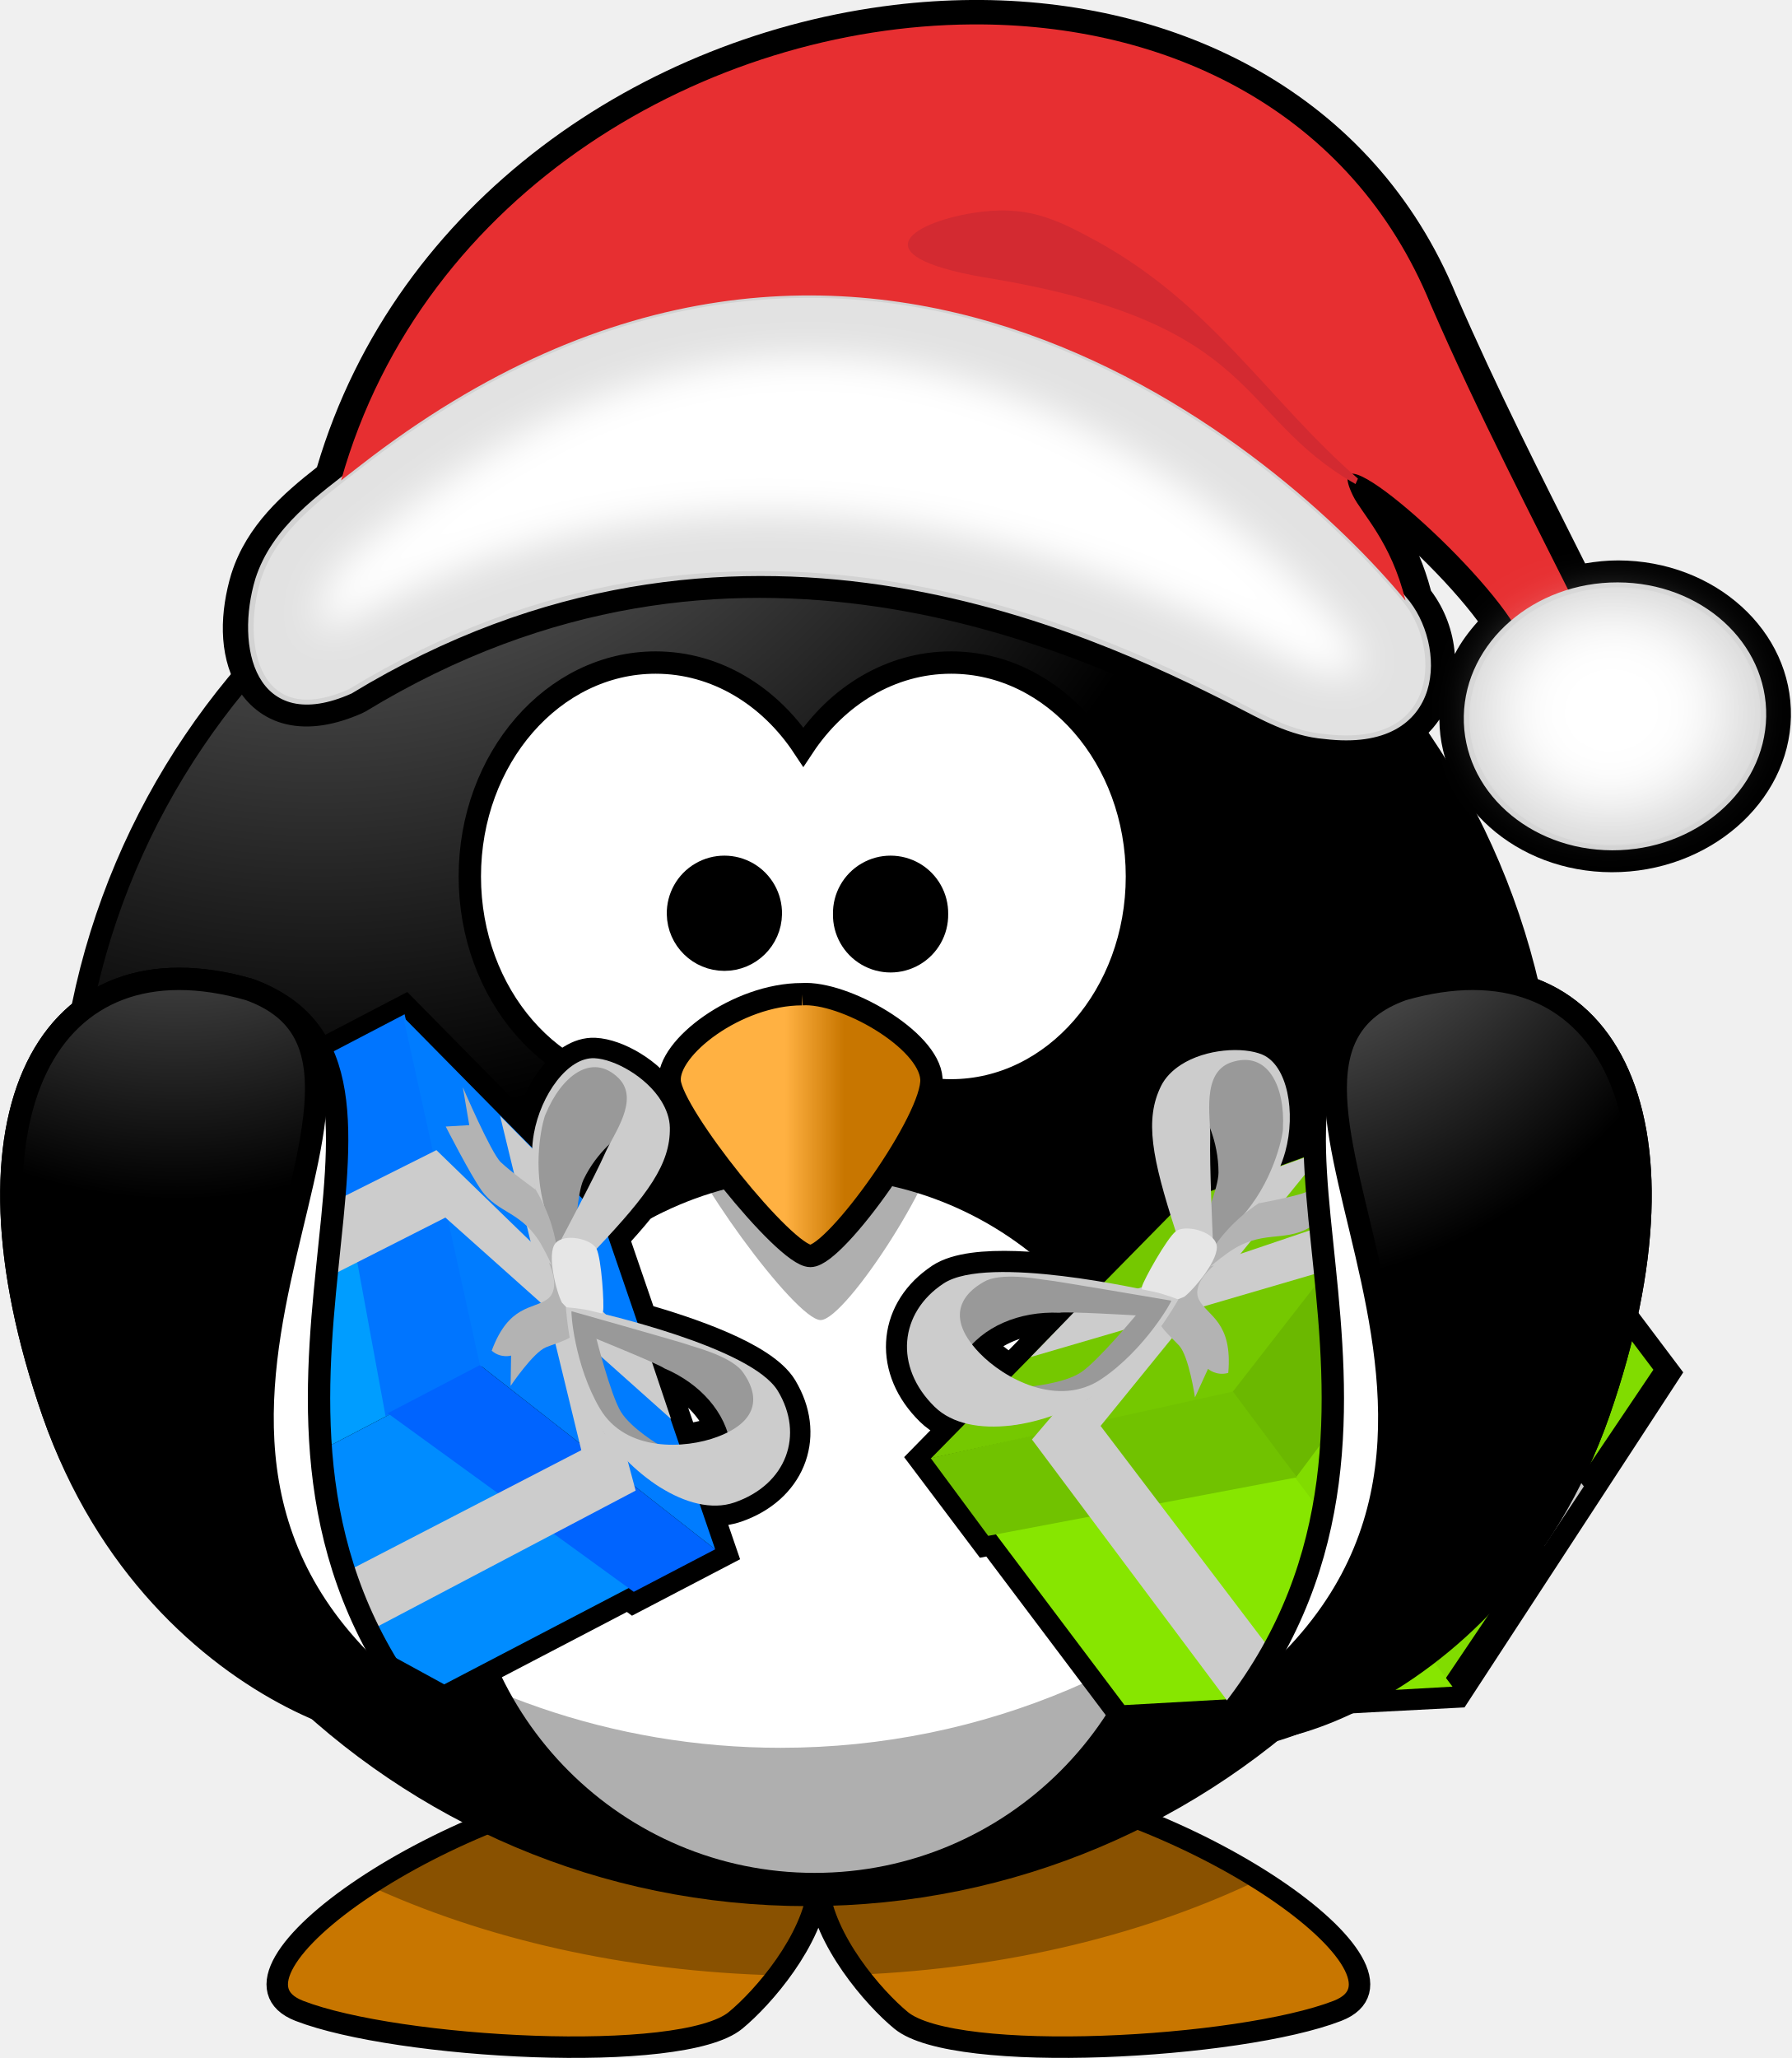
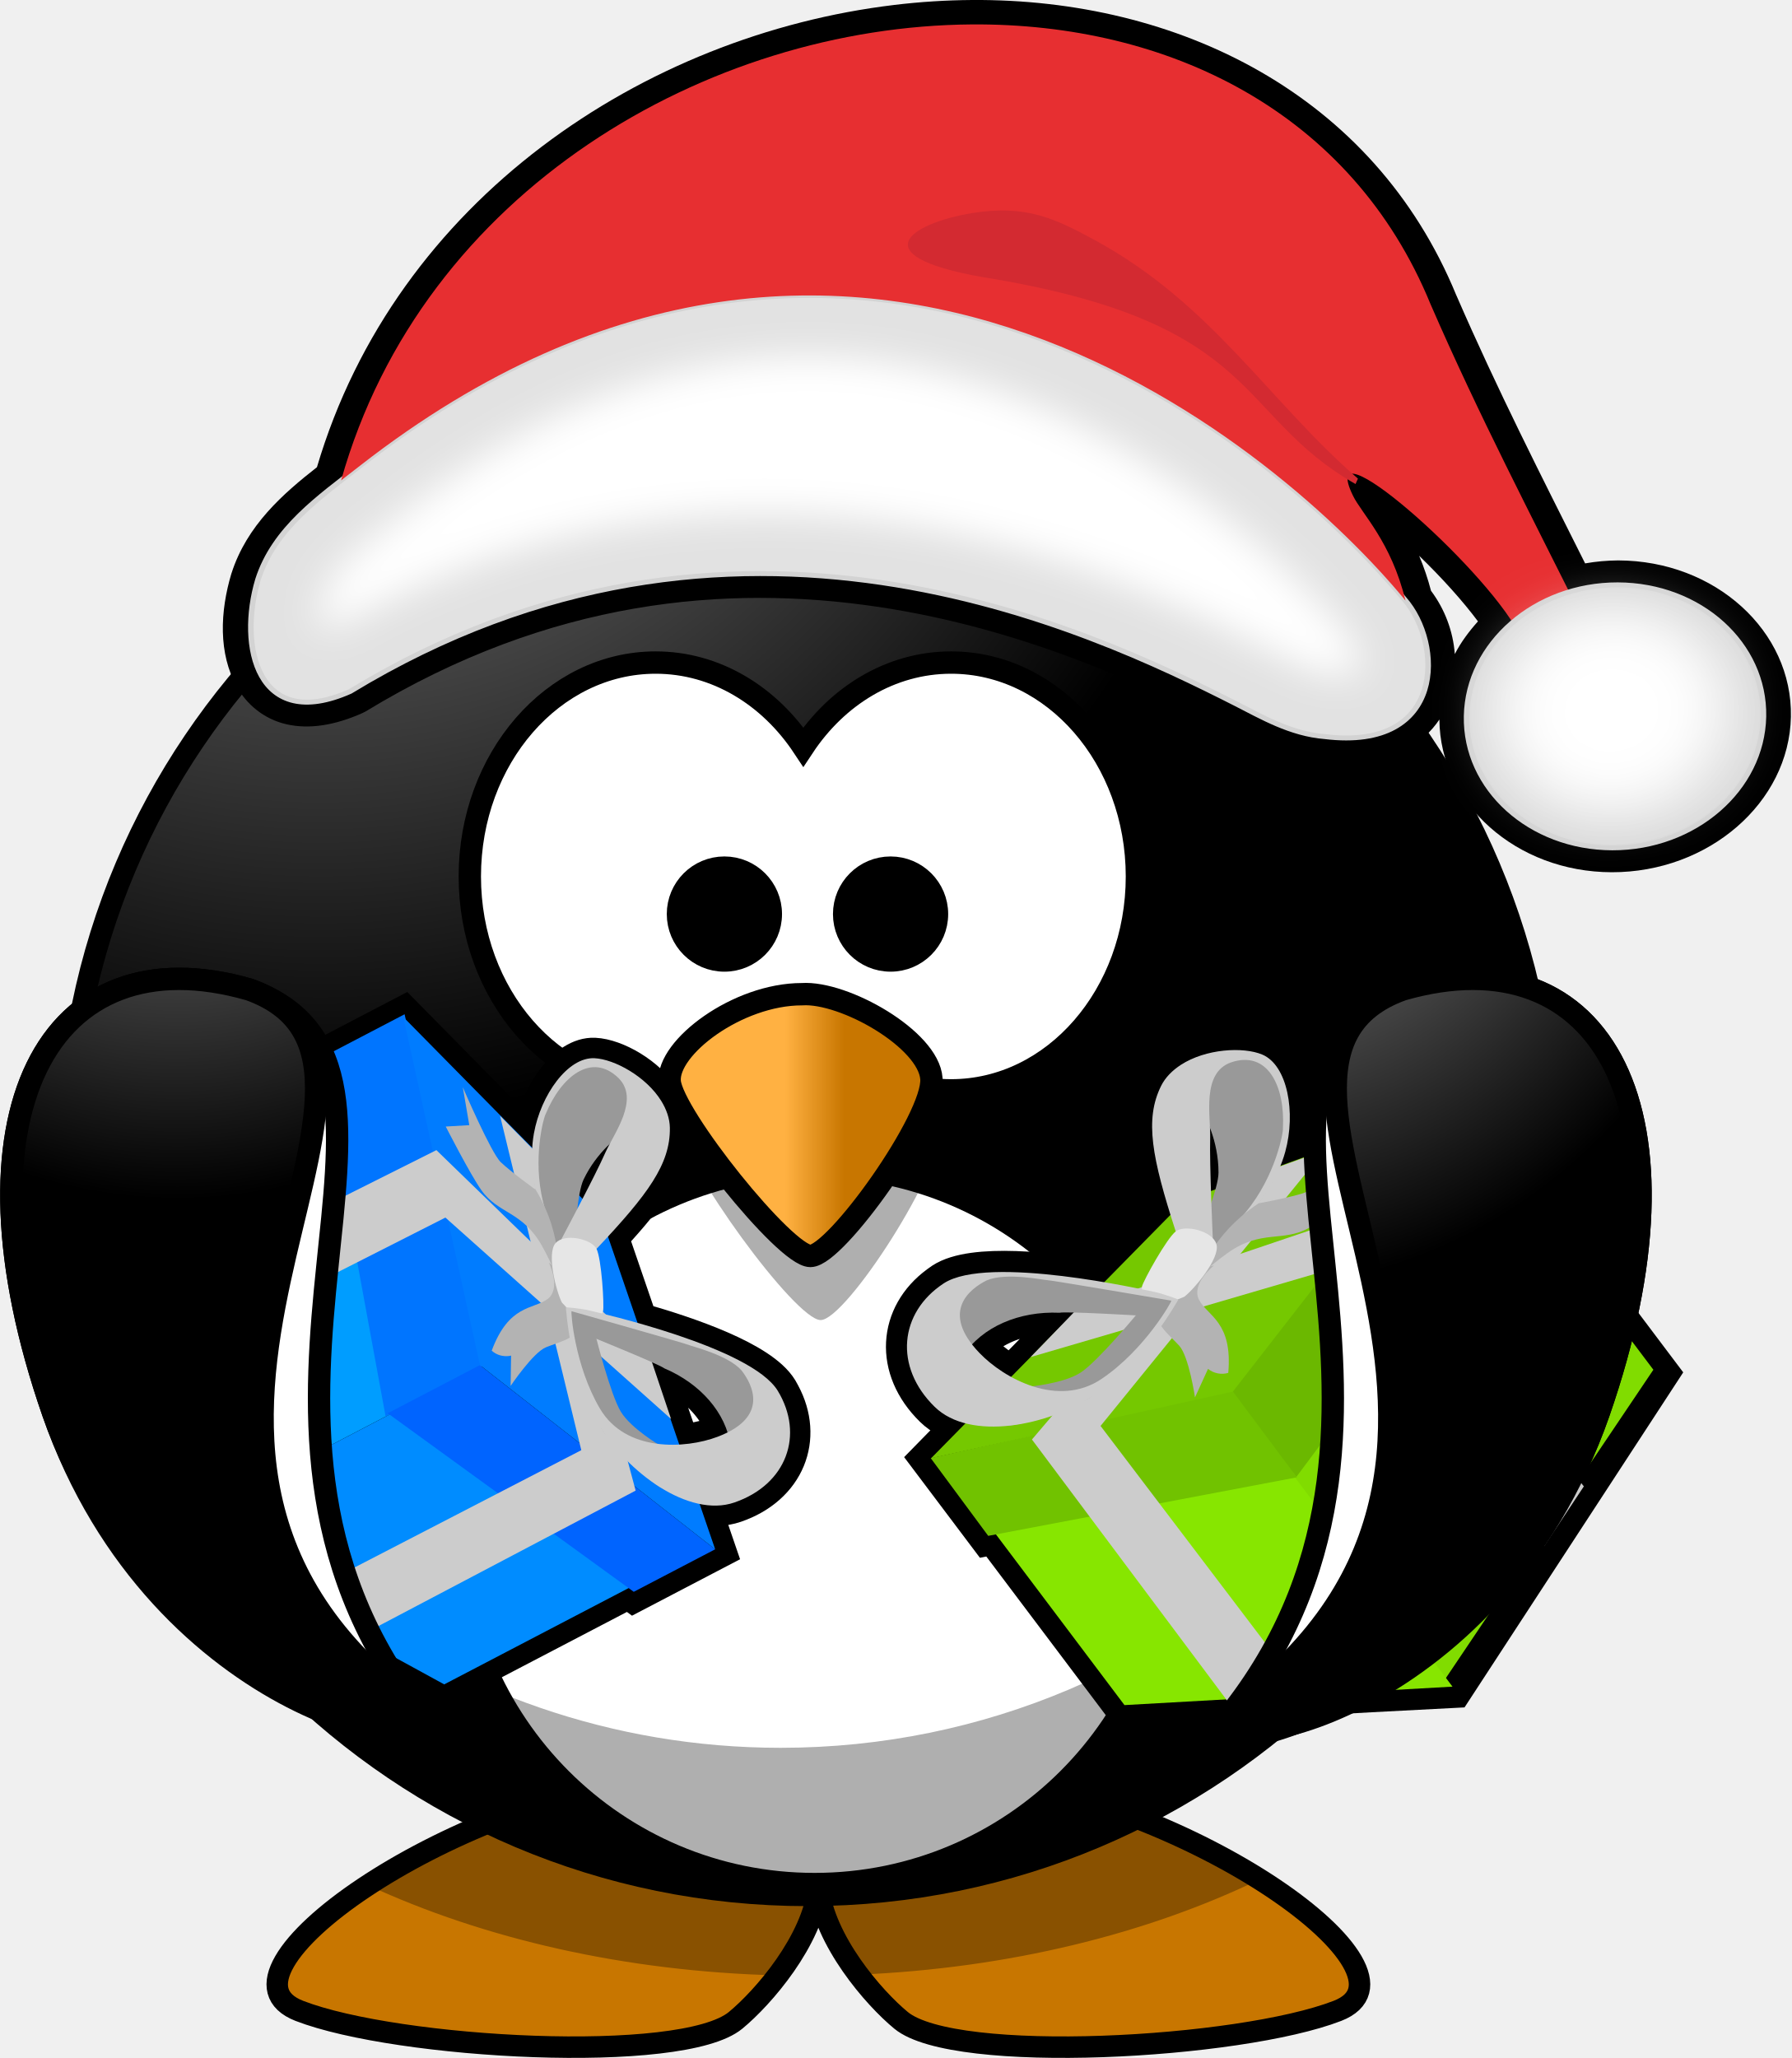
- <svg xmlns="http://www.w3.org/2000/svg" xmlns:xlink="http://www.w3.org/1999/xlink" id="svg21487" viewBox="0 0 124.92 143.46" version="1.1">
-   <defs id="defs21489">
-     <radialGradient id="radialGradient4802-6" gradientUnits="userSpaceOnUse" cy="-8.88" cx="414.68" gradientTransform="matrix(-.0000018232 .27968 -.60927 0 101.73 -39.26)" r="123.55">
-       <stop id="stop3205-7" style="stop-color:#ffb142" offset="0" />
-       <stop id="stop4092-6" style="stop-color:#ffb141" offset=".887" />
-       <stop id="stop3207-7" style="stop-color:#c87600" offset="1" />
+ <svg xmlns="http://www.w3.org/2000/svg" xmlns:xlink="http://www.w3.org/1999/xlink" viewBox="0 0 124.92 143.46">
+   <defs>
+     <radialGradient id="c" gradientUnits="userSpaceOnUse" cy="-8.88" cx="414.68" gradientTransform="matrix(0 .27968 -.60927 0 101.73 -39.26)" r="123.55">
+       <stop offset="0" stop-color="#ffb142" />
+       <stop offset=".887" stop-color="#ffb141" />
+       <stop offset="1" stop-color="#c87600" />
    </radialGradient>
-     <radialGradient id="radialGradient45478" gradientUnits="userSpaceOnUse" cy="483.45" cx="610.46" gradientTransform="matrix(0 -.48219 .4319 -.0000012542 -151.97 551.35)" r="167.56">
-       <stop id="stop3175-8" style="stop-color:#a5a5a5" offset="0" />
-       <stop id="stop3177-5" style="stop-color:#000000" offset="1" />
+     <radialGradient id="d" gradientUnits="userSpaceOnUse" cy="483.45" cx="610.46" gradientTransform="matrix(0 -.48219 .4319 0 -151.97 551.35)" r="167.56">
+       <stop offset="0" stop-color="#a5a5a5" />
+       <stop offset="1" />
    </radialGradient>
-     <linearGradient id="linearGradient45471" y2="537.41" gradientUnits="userSpaceOnUse" x2="359.47" gradientTransform="matrix(.32584 0 0 .32584 -22.132 165.49)" y1="537.41" x1="346.24">
-       <stop id="stop4100" style="stop-color:#ffb142" offset="0" />
-       <stop id="stop4104" style="stop-color:#c87600" offset="1" />
+     <linearGradient id="e" y2="537.41" gradientUnits="userSpaceOnUse" x2="359.47" gradientTransform="translate(-22.132 165.49) scale(.32584)" y1="537.41" x1="346.24">
+       <stop offset="0" stop-color="#ffb142" />
+       <stop offset="1" stop-color="#c87600" />
    </linearGradient>
-     <linearGradient id="linearGradient45456" y2="232.99" xlink:href="#linearGradient4015-4-5-7" gradientUnits="userSpaceOnUse" x2="991.81" gradientTransform="matrix(4.0986 0 0 4.0986 -3750.6 -720.08)" y1="237.27" x1="990.99" />
-     <linearGradient id="linearGradient4015-4-5-7">
-       <stop id="stop4017-2-5-6" style="stop-color:#000000" offset="0" />
-       <stop id="stop4019-6-2-7" style="stop-color:#000000;stop-opacity:0" offset="1" />
+     <linearGradient id="f" y2="232.99" xlink:href="#a" gradientUnits="userSpaceOnUse" x2="991.81" gradientTransform="translate(-3750.6 -720.08) scale(4.0986)" y1="237.27" x1="990.99" />
+     <linearGradient id="a">
+       <stop offset="0" />
+       <stop offset="1" stop-opacity="0" />
    </linearGradient>
-     <radialGradient id="radialGradient45465" xlink:href="#linearGradient3173-6" gradientUnits="userSpaceOnUse" cy="622.49" cx="380.26" gradientTransform="matrix(0 -.74351 .66041 0 -364.7 582.13)" r="59.255" />
-     <linearGradient id="linearGradient3173-6">
-       <stop id="stop3175-28" style="stop-color:#a5a5a5" offset="0" />
-       <stop id="stop3177-7" style="stop-color:#000000" offset="1" />
+     <radialGradient id="g" xlink:href="#b" gradientUnits="userSpaceOnUse" cy="622.49" cx="380.26" gradientTransform="matrix(0 -.74351 .66041 0 -364.7 582.13)" r="59.255" />
+     <linearGradient id="b">
+       <stop offset="0" stop-color="#a5a5a5" />
+       <stop offset="1" />
    </linearGradient>
-     <linearGradient id="linearGradient45458" y2="232.99" xlink:href="#linearGradient4015-4-5-7" gradientUnits="userSpaceOnUse" x2="991.81" gradientTransform="matrix(1.5542 2.9765 -2.9765 1.5542 4.6657 -2595.1)" y1="237.27" x1="990.99" />
-     <radialGradient id="radialGradient45461" xlink:href="#linearGradient3173-6" gradientUnits="userSpaceOnUse" cy="647.69" cx="371.45" gradientTransform="matrix(0 -.74351 -.66041 0 552.03 582.13)" r="59.255" />
-     <radialGradient id="radialGradient45324" gradientUnits="userSpaceOnUse" cy="349.51" cx="488.04" r="41.491">
-       <stop id="stop3799" style="stop-color:#ffffff" offset="0" />
-       <stop id="stop3801" style="stop-color:#dadada" offset="1" />
+     <linearGradient id="h" y2="232.99" xlink:href="#a" gradientUnits="userSpaceOnUse" x2="991.81" gradientTransform="scale(3.3578) rotate(62.428 638.4 -385.277)" y1="237.27" x1="990.99" />
+     <radialGradient id="i" xlink:href="#b" gradientUnits="userSpaceOnUse" cy="647.69" cx="371.45" gradientTransform="matrix(0 -.74351 -.66041 0 552.03 582.13)" r="59.255" />
+     <radialGradient id="j" gradientUnits="userSpaceOnUse" cy="349.51" cx="488.04" r="41.491">
+       <stop offset="0" stop-color="#fff" />
+       <stop offset="1" stop-color="#dadada" />
    </radialGradient>
-     <filter id="filter3831" width="1.741" y="-.371" x="-.371" height="1.741" color-interpolation-filters="sRGB">
-       <feGaussianBlur id="feGaussianBlur3833" stdDeviation="10.59" />
+     <filter id="k" width="1.741" y="-.371" x="-.371" height="1.741" color-interpolation-filters="sRGB">
+       <feGaussianBlur stdDeviation="10.59" />
    </filter>
-     <filter id="filter3845" width="1.094" y="-.135" x="-.047" height="1.27" color-interpolation-filters="sRGB">
-       <feGaussianBlur id="feGaussianBlur3847" stdDeviation="6.705" />
+     <filter id="l" width="1.094" y="-.135" x="-.047" height="1.27" color-interpolation-filters="sRGB">
+       <feGaussianBlur stdDeviation="6.705" />
    </filter>
  </defs>
-   <g id="layer1" transform="translate(-223.25 -577.78)">
-     <g id="g45693" transform="matrix(.95648 0 0 .95648 191.24 332.88)">
-       <g id="g45484">
-         <path id="path3806-0" style="fill-rule:evenodd;color:#000000;stroke:#000000;stroke-width:1.564;fill:url(#radialGradient4802-6)" d="m81.781 385.54c-15.668 1.613-33.638 14.291-26.495 17.056 7.143 2.765 27.873 3.918 31.79 0.692 2.013-1.658 5.614-5.809 6.038-9.704 0.425 3.895 4.016 8.047 6.028 9.704 3.917 3.226 24.658 2.072 31.8-0.692 7.143-2.765-10.827-15.443-26.495-17.056-8.068 0.778-10.97 3.488-11.333 6.598-0.364-3.11-3.265-5.821-11.333-6.598z" />
-         <path id="path3194-5" style="fill-rule:evenodd;fill:#000000;fill-opacity:.314" d="m81.784 385.55c-7.69 0.792-15.927 4.249-21.485 7.891 8.417 3.893 18.709 6.292 29.865 6.568 1.43-1.881 2.71-4.187 2.953-6.415 0.241 2.207 1.491 4.493 2.902 6.364 10.973-0.465 21.052-2.98 29.254-6.944-5.538-3.484-13.432-6.703-20.823-7.464-8.068 0.778-10.97 3.488-11.333 6.598-0.364-3.11-3.265-5.821-11.333-6.598z" />
-       </g>
-       <g id="g45507">
-         <path id="path2385-16" style="color:#000000;stroke:#000000;stroke-linecap:round;stroke-width:1.564;fill:url(#radialGradient45478)" d="m146.28 340.23a53.948 53.948 0 0 1 -107.9 0 53.948 53.948 0 1 1 107.9 0z" />
-         <path id="path3167-8" style="stroke:#000000;stroke-linecap:round;stroke-width:1.629;fill:#ffffff" d="m118.99 367.2a26.153 26.153 0 1 1 -52.307 0 26.153 26.153 0 1 1 52.307 0z" />
-         <path id="path2411-0" style="fill:#000000;fill-opacity:.314" d="m144.15 325.23c0.11 1.403 0.173 2.816 0.173 4.246 0 29.779-24.178 53.947-53.957 53.947-24.575 0-45.316-16.459-51.819-38.948 2.17 27.795 25.426 49.701 53.774 49.701 29.779 0 53.957-24.168 53.957-53.947 0-5.204-0.751-10.237-2.128-14.999z" />
-       </g>
-       <g id="g45496">
-         <path id="path2387-0" style="stroke:#000000;stroke-linecap:round;stroke-width:1.629;fill:#ffffff" d="m81.252 304.33c-7.473 0-13.543 6.984-13.543 15.589 0 8.605 6.07 15.589 13.543 15.589 4.392 0 8.289-2.415 10.763-6.15 2.474 3.738 6.38 6.15 10.773 6.15 7.473 0 13.543-6.984 13.543-15.589 0-8.605-6.07-15.589-13.543-15.589-4.393 0-8.299 2.413-10.773 6.15-2.474-3.735-6.372-6.15-10.763-6.15z" />
-         <path id="path3393-6" style="fill-rule:evenodd;fill:#000000;fill-opacity:.314" d="m92.662 331.22c-4.718 0-9.846 4.297-9.641 7.01 0.205 2.714 8.41 14.02 10.256 14.02 1.846 0 9.025-11.081 8.82-14.247-0.205-3.166-6.359-7.01-9.436-6.784z" />
-         <path id="path2391-7" style="fill-rule:evenodd;stroke:#000000;stroke-width:1.629;fill:url(#linearGradient45471)" d="m91.917 328.5c-4.718 0-9.846 3.897-9.641 6.359 0.205 2.462 8.41 12.718 10.256 12.718 1.846 0 9.025-10.051 8.82-12.923-0.205-2.872-6.359-6.359-9.436-6.154z" />
-         <path id="path3163-3" style="stroke:#000000;stroke-linecap:round;stroke-width:1.629;fill:#000000" d="m89.648 322.66a3.385 3.385 0 0 1 -6.769 0 3.385 3.385 0 1 1 6.769 0z" />
-         <path id="path3165-6" style="stroke:#000000;stroke-linecap:round;stroke-width:1.629;fill:#000000" d="m101.76 322.66a3.385 3.385 0 1 1 -6.769 0 3.385 3.385 0 1 1 6.769 0z" />
-       </g>
-       <g id="g20143-0-3" transform="matrix(.32865 .030989 -.030989 .32865 -25.183 228.01)">
-         <path id="rect18630-6-0-9-0-9" style="stroke:#000000;stroke-width:9;fill:#000000" d="m353.51 296.79c-0.148-0.218-0.316-0.427-0.475-0.638-3.81-5.061-11.169-8.236-15.577-8.024-5.878 0.282-11.043 9.182-11.76 17.816-0.088 1.065-0.107 2.131-0.069 3.188l-31.033-26.074-17.013 11.031 0.292 1.062-43.178 27.996 18.121 78.019c21.503 9.111 43.086 18.465 64.594 27.717l38.559-25.001 1.198 0.718 16.992-11.017-4.365-9.649c2.703 0.297 5.307 0.01 7.626-1.039 10.783-4.876 13.812-15.626 7.834-24.577-0.193-0.289-0.381-0.582-0.593-0.867-4.496-6.049-21.044-9.989-32.249-12.044l-8.301-18.356c8.465-11.118 12.176-17.814 11.357-25.214-0.198-1.794-0.927-3.516-1.96-5.046zm-10.942 9.902c-0.305 0.726-0.579 1.4-0.778 2-0.835 2.513-2.46 6.636-4.055 10.593l-0.773-0.628c0.115-1.432 0.308-2.747 0.621-3.607 1.36-3.74 3.426-6.576 4.985-8.358zm30.021 57.548c0.749 1.076 1.384 2.205 1.888 3.383-0.632 0.395-1.335 0.776-2.117 1.159-2.238 1.097-5.138 2.05-8.255 2.515l-7.977-17.621c1.599 0.538 2.795 0.961 3.103 1.162 5.688 1.798 10.412 5.17 13.358 9.402z" />
-         <g id="g20039-7-9" transform="matrix(.44571 .68741 -.68741 .44571 269.49 38.412)">
-           <path id="rect18630-6-0-3-9" d="m268.52 158.67 91.928 24.785v74.507l-91.928-33.239z" style="fill:#009dff" />
-           <path id="path3131-5-9-7" d="m302.06 226.32-0.307 10.356 18.488 6.674 0.152-11.43-18.335-5.6z" style="fill-rule:evenodd;fill:url(#linearGradient45456)" />
-           <path id="rect18630-7-7-9" d="m267.22 136.75 92.697 24.785v28.588l-92.697-28.628z" style="stroke:#0075ff;fill:#0075ff" />
-           <path id="rect18630-6-6-2-6-6" d="m360.45 257.87 71.281-47.649v-66.899l-71.281 37.159z" style="fill:#008cff" />
-           <path id="rect18630-8-3-4-3" d="m433.27 128.65-73.349 33.219v28.031l73.349-36.505z" style="fill:#0064ff" />
-           <path id="rect19159-3-9-0" d="m340.04 114.46 93.229 14.184-73.349 33.219-92.697-25.116z" style="fill:#007cff" />
-           <path id="rect19717-1-3-6" d="m303.14 145.45 76.34-25.235 17.161 2.716-76.268 28.783-1.076 91.272-17.676-6.244z" style="fill:#cccccc" />
-           <path id="path3125-2-3-6" d="m302.92 125.97 89.968 22.297-0.34 89.002 17.073-11.461-0.295-85.486-88.657-19.784-17.75 5.433z" style="fill-rule:evenodd;fill:#cccccc" />
-           <path id="path3127-8-8" d="m322.51 99.798s0.894 7.386 6.028 14.183c2.436 3.226 11.878 8.687 11.878 8.687l5.142 6.205s-5.319 1.773-7.978 1.418c-2.659-0.355-15.851-4.182-20.816-7.019-4.964-2.837-13.829-12.835-14.361-15.139-0.532-2.305-2.981-8.298-0.853-12.198 2.127-3.9 6.245-5.711 7.486-5.888 1.241-0.177 12.942 5.851 12.942 5.851l0.532 3.9z" style="fill-rule:evenodd;fill:#999999" />
-           <path id="path3139-0-3" style="fill-rule:evenodd;fill:#b3b3b3" d="m344.04 132.62s7.841 0.179 8.546 4.904-3.574 9.84 5.362 19.73c3.023-1.162 3.591-4.017 3.591-4.017l7.189 3.899s-5.188-9.526-4.824-13.274c0.364-3.748 1.676-8.278-0.779-9.971-2.455-1.694-15.142-2.925-15.142-2.925l-3.944 1.655z" />
-           <path id="path3145-3-3" d="m319.47 85.597c-7.713 0.541-15.861 5.975-18.572 10.631-3.615 6.207 2.078 17.398 10.445 23.865 11.466 8.863 28.62 9.193 28.62 9.193 0-0.267 11.205 3.097 6.66-10.003-6.525-18.808-10.934-27.994-19.725-32.405-2.251-1.13-4.858-1.461-7.429-1.281zm-10.785 7.345c7.822-2.439 12.707 8.187 16.164 12.508 4.255 5.319 14.986 21.005 14.986 21.005l2.177 2.818s-1.186 0.021-13.064-2.818c-11.878-2.837-20.421-10.884-20.775-11.593-7.077-8.4-9.16-18.77 0.512-21.92z" style="fill-rule:evenodd;fill:#cccccc" />
-           <path id="path3147-7-5" d="m325.03 126.66s-7.532 3.766-11.008 4.925c-3.476 1.159-22.596-0.29-22.596-0.29l9.849 3.187-2.607 5.794s14.443 0.141 19.699-0.579c7.755-1.063 10.139-7.242 20.858-7.532 6.43-0.174 9.849 0.579 9.849 0.579s-8.691-6.953-24.044-6.083z" style="fill-rule:evenodd;fill:#b3b3b3" />
-           <path id="path3153-1-7" d="m362.43 125.74c-1.266-1.07-12.844-6.229-15.785-6.229-2.941 0-7.753 5.614-6.416 9.09 1.337 3.475 11.763 5.882 14.971 5.882 2.857-0.733 5.454-1.639 8.288-2.941 0-1.871 0.557-3.963-1.058-5.801z" style="fill-rule:evenodd;fill:#e6e6e6" />
-           <path id="path3155-5-2" d="m357.62 134.37s9.208 3.376 14.882 4.262c5.673 0.886 17.208 2.829 20.045 1.766 2.837-1.064 18.261-4.255 20.389-7.623 2.128-3.369-11.347-3.9-11.347-3.9s-7.624 4.787-12.943 5.141c-5.318 0.355-20.92-3.369-20.92-3.369l-9.928 2.659-0.176 1.064z" style="fill-rule:evenodd;fill:#999999" />
-           <path id="path3161-1-0" style="fill-rule:evenodd;fill:#999999" d="m359.21 133.13 8.687-2.127s14.183-12.056 15.779-12.765c8.172-6.736 18.37-9.223 26.771-6.205 0 0-0.887-10.815-3.723-12.233-2.837-1.418-10.638-2.482-10.638-2.482s-10.551 7.076-11.793 8.317c-1.241 1.241-19.29 18.982-19.29 18.982l-5.645 6.636-1.129 2.316 0.98-0.439z" />
-           <path id="path3163-2-7" style="fill-rule:evenodd;fill:#cccccc" d="m403.23 93.922c-13.829 0.886-40.953 33.019-42.549 34.792-1.596 1.773-4.008 5.596-3.831 5.418 0 0 17.27 7.682 32.163 6.795 14.892-0.886 33.526-9.879 35.471-22.705 2.237-14.743-7.426-25.187-21.254-24.301zm-9.419 6.117c4.672-0.852 14.671-0.926 12.878 13.992-1.11 9.236-7.739 23.883-21.39 24.592-13.652 0.709-26.993-5.195-26.816-5.372 0 0 21.703-22.993 22.59-23.702 0.886-0.709 7.393-8.207 12.738-9.509z" />
-         </g>
-       </g>
-       <g id="g45492">
-         <path id="path3169-39" style="fill-rule:evenodd;stroke:#000000;stroke-width:1.629;fill:#ffffff" d="m51.639 328.16c15.677 5.637-4.615 30.676 12.323 52.523 3.131 4.038-18.856 0.681-26.629-21.696-7.559-21.762-0.369-35.041 14.306-30.827z" />
-         <path id="path3793-56" style="fill-rule:evenodd;stroke:#000000;stroke-width:1.629;fill:url(#radialGradient45465)" d="m51.639 328.16c15.677 5.637-13.877 33.276 12.323 52.523 7.373 5.416-18.856 0.681-26.629-21.696-7.559-21.762-0.369-35.041 14.306-30.827z" />
-       </g>
-       <g id="g44990" transform="matrix(.31555 0 0 .31555 -133.32 188.74)">
-         <path id="rect9117" style="stroke-opacity:0;fill:#75c800" d="m742.86 549 72.951-15.281 0.385 2.143-72.269 16.577z" />
-         <g id="g11068" transform="matrix(-.97548 -.46419 -.46419 .97548 2049.9 256.4)">
-           <path id="path10224" style="stroke:#000000;stroke-width:9;fill:#000000" d="m963.38 666.82c-0.126-0.231-0.274-0.455-0.413-0.68-3.318-5.396-10.346-9.248-14.755-9.451-5.879-0.271-11.857 8.105-13.38 16.633-0.188 1.052-0.306 2.112-0.368 3.167l-28.449-28.872-17.974 9.385 0.191 1.085-45.615 23.819 10.717 79.375c20.553 11.089 41.162 22.428 61.707 33.658l40.736-21.271 1.125 0.828 17.951-9.374-3.44-10.017c2.663 0.549 5.283 0.508 7.69-0.318 11.194-3.842 15.218-14.261 10.107-23.733-0.165-0.305-0.325-0.615-0.509-0.919-3.909-6.444-20.014-11.921-30.976-15.018l-6.542-19.054c9.472-10.275 13.794-16.592 13.674-24.036-0.029-1.805-0.593-3.588-1.477-5.207zm-11.823 8.831c-0.372 0.694-0.708 1.34-0.963 1.918-1.067 2.424-3.072 6.376-5.032 10.166l-0.711-0.697c0.249-1.415 0.565-2.705 0.957-3.532 1.705-3.596 4.029-6.225 5.748-7.854zm24.486 60.113c0.644 1.141 1.171 2.325 1.562 3.545-0.667 0.334-1.402 0.647-2.216 0.955-2.331 0.882-5.308 1.559-8.455 1.729l-6.288-18.292c1.541 0.686 2.693 1.22 2.98 1.448 5.494 2.324 9.881 6.124 12.417 10.615z" />
-           <path id="path10228" style="stroke-opacity:0;fill:#81dc00" d="m891.71 656.57 16.861 76.159-52.914 28.682-11.916-79.793z" />
-           <path id="path10230" style="fill-rule:evenodd;fill:url(#linearGradient45458)" d="m854.18 706.88-7.638 3.704 2.164 15.957 8.358-4.224-2.886-15.439z" />
-           <path id="path10232" style="stroke-opacity:0;fill:#6bb800" d="m905.52 646.83 18.053 78.112-20.751 10.159-15.691-78.833z" />
-           <path id="path10234" style="stroke-opacity:0;fill:#87e600" d="m853.41 761.25 61.634 33.697 48.583-25.369-54.016-37.675z" />
-           <path id="path10236" style="fill:#71c200" d="m975.14 765.07-51.954-40.76-20.502 10.831 54.217 39.653z" />
-           <path id="path10238" style="fill:#75c800" d="m949.81 692.05 25.25 73.02-52.14-40.61-16.91-76.84z" />
-           <path id="path10240" style="fill:#cccccc" d="m913.32 677.01 47.275 45.87 4.535 13.492-49.824-44.473-66.691 33.83-2.168-15.205z" />
-           <path id="path10242" style="fill-rule:evenodd;fill:#cccccc" d="m927.38 669.46 17.924 73.791-64.764 33.503 14.798 8.052 61.97-32.631-19.252-71.886-10.676-10.83z" />
-           <path id="path10244" style="fill-rule:evenodd;fill:#999999" d="m953.82 673.76s-5.025 3.45-8.014 9.756c-1.419 2.993-1.805 11.92-1.805 11.92l-2.557 6.087s-3.304-3.19-4.056-5.256c-0.751-2.066-2.974-13.097-2.796-17.778 0.178-4.681 4.077-14.91 5.549-16.17 1.472-1.26 4.896-5.311 8.535-5.245 3.639 0.066 6.516 2.369 7.115 3.203 0.6 0.834 0.659 11.617 0.659 11.617l-2.631 1.865z" />
-           <path id="path10246" style="fill-rule:evenodd;fill:#b3b3b3" d="m938.14 701.84s2.844 5.762-0.32 8.066-8.501 1.136-12.295 11.376c1.99 1.755 4.279 1.085 4.279 1.085l-0.105 6.699s4.951-7.38 7.811-8.537 6.647-1.922 6.946-4.347c0.299-2.425-3.618-12.105-3.618-12.105l-2.697-2.237z" />
-           <path id="path10248" style="fill-rule:evenodd;fill:#cccccc" d="m962.97 666.16c-3.318-5.396-10.354-9.253-14.763-9.456-5.879-0.271-11.846 8.106-13.37 16.635-2.088 11.688 4.177 24.27 4.177 24.27 0.194-0.101 2 9.312 9.79 1.044 11.185-11.871 16.183-18.556 16.053-26.612-0.033-2.063-0.781-4.082-1.887-5.881zm-9.424-5.047c4.737 4.755-1.127 12.332-2.954 16.482-2.249 5.107-9.572 18.848-9.572 18.848l-1.221 2.65s-0.465-0.853-2.908-10.556c-2.444-9.702 0.161-18.957 0.541-19.484 3.416-8.325 10.157-13.77 16.113-7.94z" />
-           <path id="path10250" style="fill-rule:evenodd;fill:#b3b3b3" d="m935.26 685.77s-5.591-4.042-7.751-6.127c-2.16-2.085-8.358-16.519-8.358-16.519l1.421 8.361-5.196 0.304s5.374 10.542 7.891 14.086c3.712 5.229 9.104 4.617 13.379 12.291 2.564 4.604 3.314 7.372 3.314 7.372s1.754-8.948-4.7-19.768z" />
-           <path id="path10252" style="fill-rule:evenodd;fill:#e6e6e6" d="m950.11 712.58c0.297-1.325-0.347-11.69-1.462-13.825-1.115-2.136-7.017-3.501-9.034-1.213-2.017 2.289 0.189 10.773 1.406 13.103 1.615 1.797 3.258 3.34 5.279 4.904 1.359-0.71 3.089-1.099 3.812-2.968z" />
-           <path id="path10254" style="fill-rule:evenodd;fill:#999999" d="m942.02 712.36s1.04 7.967 2.548 12.424c1.508 4.456 4.471 13.57 6.319 15.226 1.848 1.657 10.015 11.648 13.268 11.916 3.253 0.268-1.47-9.719-1.47-9.719s-6.367-3.721-8.642-7.449c-2.274-3.728-5.487-16.47-5.487-16.47l-5.696-6.202-0.839 0.275z" />
-           <path id="path10256" style="fill-rule:evenodd;fill:#999999" d="m943.53 713.05 4.839 5.502s14.134 5.728 15.254 6.618c7.991 3.38 13.664 9.843 14.658 17.088 0 0 7.518-4.745 7.472-7.343-0.046-2.598-2.231-8.666-2.231-8.666s-9.14-4.979-10.512-5.41c-1.372-0.431-21.1-6.81-21.1-6.81l-6.96-1.583-2.11 0.059 0.69 0.545z" />
-           <path id="path10258" style="fill-rule:evenodd;fill:#cccccc" d="m988.69 730.15c-5.888-9.707-39.509-17.22-41.401-17.706-1.893-0.486-5.584-0.789-5.388-0.728 0 0 0.97 15.455 7.261 25.934 6.291 10.479 19.888 20.601 29.94 17.15 11.555-3.966 15.476-14.944 9.588-24.65zm-8.014-4.521c2.39 3.069 6.235 10.303-5.278 14.658-7.128 2.696-20.278 3.437-25.97-6.208-5.692-9.645-6.463-21.573-6.268-21.512-0 0 24.928 7.042 25.779 7.417 0.851 0.375 8.763 2.257 11.736 5.645z" />
-         </g>
-       </g>
-       <g id="g45488">
-         <path id="path3800-9" style="fill-rule:evenodd;stroke:#000000;stroke-width:1.629;fill:#ffffff" d="m135.69 328.16c-15.677 5.637 4.615 30.676-12.323 52.523-3.131 4.038 18.856 0.681 26.629-21.696 7.559-21.762 0.369-35.041-14.306-30.827z" />
-         <path id="path3802-9" style="fill-rule:evenodd;stroke:#000000;stroke-width:1.629;fill:url(#radialGradient45461)" d="m135.69 328.16c-15.677 5.637 13.877 33.276-12.323 52.523-7.373 5.416 18.856 0.681 26.629-21.696 7.559-21.762 0.369-35.041-14.306-30.827z" />
-       </g>
-       <g id="g11124" transform="matrix(.38523 -.039865 .039069 .34067 -195.52 208.46)">
-         <path id="path11122" style="fill:#000000" d="m740.5 312.03c-47.279 0.875-97.24 30.113-117.81 85.094-6.874 4.858-14.349 10.741-18.25 20.562a5.194 5.194 0 0 0 -0.031 0.062c-2.926 7.741-4.194 16.592-1.375 24.125 1.409 3.767 4.248 7.317 8.438 8.938s9.083 1.262 14.406-0.688a5.194 5.194 0 0 0 0.656 -0.281c37.037-19.769 70.303-18.929 97.875-10.969 27.572 7.96 49.231 23.2 61.969 32.531 4.171 3.057 9.812 8.063 17.75 9.781 0.02 0.004 0.042-0.004 0.062 0 0.057 0.012 0.099 0.051 0.156 0.062v-0.031c6.2 1.56 11.7 1.3 16.15-0.72 2.785-1.267 4.96-3.225 6.656-5.469-1.699 17.793 11.092 33.928 28.938 36.062 18.104 2.165 34.678-10.828 36.844-28.938 2.165-18.104-10.828-34.678-28.938-36.844-2.11-0.252-4.201-0.237-6.25-0.094-6.326-19.444-12.681-38.633-18.312-59.438-0.008-0.033-0.023-0.061-0.031-0.094-11.161-44.429-45.811-68.807-84.219-73-4.848-0.529-9.75-0.748-14.688-0.656zm86.375 127.94c3.799 5.182 7.211 10.541 9.594 15.156-1.902 1.937-3.641 4.031-5.031 6.406 0.15-4.934-0.919-9.765-3.094-13.906-0.357-2.796-0.868-5.367-1.469-7.656z" transform="translate(0 -84.638)" />
-         <g id="g3849" transform="matrix(.56699 .06781 -.06781 .56699 585.76 141.89)">
-           <path id="rect2996" d="m113.86 288.39c162.59-145.81 306.26-2.995 345.07 48.611 13.353 16.63 14.73 56.664-25.085 51.351-11.381-0.973-21.218-7.448-29.639-12.197-48.48-27.33-167.54-90.7-292.06-3.8-30.351 15.43-37.275-16.72-31.139-41.54 5.058-19.09 19.699-30.59 32.859-42.43z" style="stroke:#d3d3d3;stroke-width:1.837;fill:#e2e2e2" />
-           <path id="rect2999" style="fill:#e72f31" d="m312.62 123.66c-86.896 0.893-179.93 62.176-204.88 170.19 2.042-1.823 4.082-3.628 6.094-5.438 162.6-145.81 306.29-3.02 345.11 48.59 0.175 0.217 0.33 0.462 0.5 0.688-5.106-21.924-15.05-32.355-18.031-39.031-12.8-28.65 43.07 25.45 55.59 50.93l21.219-4.719c-17.673-38.561-35.709-75.852-52.5-117.5-27.33-71.68-88.52-104.38-153.1-103.71z" />
-           <path id="path3005" style="stroke:#d3d3d3;stroke-width:1.542;fill:url(#radialGradient45324)" d="m529.11 349.51c0 22.683-18.388 41.071-41.071 41.071s-41.071-18.388-41.071-41.071 18.388-41.071 41.071-41.071 41.071 18.388 41.071 41.071z" transform="matrix(1.1913 0 0 1.1913 -52.113 -35.79)" />
-           <path id="rect3007" d="m354.7 203.86c39.067 23.705 58.085 59.44 88.254 88.484l-0.758 2.02c-39.985-25.296-31.892-58.986-119.96-75.888-46.146-7.934-28.765-20.775-8.13-24.632 17.464-3.202 26.974 1.802 40.59 10.016z" style="fill:#d32a31" />
-           <path id="path3809" style="filter:url(#filter3831);fill:#ffffff" d="m677.14 507.36c0 18.935-15.35 34.286-34.286 34.286-18.935 0-34.286-15.35-34.286-34.286 0-18.935 15.35-34.286 34.286-34.286 18.935 0 34.286 15.35 34.286 34.286z" transform="translate(-115.04 -129.6)" />
-           <path id="path3839" style="filter:url(#filter3845);fill:#ffffff" d="m258.53 247.28c-38.88 0.686-82.016 15.31-129.56 57.938-0.012 0.011-0.019 0.021-0.031 0.031-13.83 12.441-23.067 20.421-26 31.125-1.372 5.665-1.051 11.337-0.562 15.375 66.122-44.903 132.99-51.603 187.97-42.625 55.856 9.121 100.34 33.433 124.97 47.312a22.619 22.619 0 0 1 0.031 0.031c9.516 5.367 16.429 9.001 20.438 9.344a22.619 22.619 0 0 1 1.062 0.125c5.921 0.79 7.443-0.145 7.5-0.188-0-0.069-0.026-0.071 0.094-0.531 0.679-2.613-1.759-12.361-3.125-14.062a22.619 22.619 0 0 1 -0.438 -0.562c-23.9-31.77-96.78-104.83-182.35-103.32z" />
-         </g>
-       </g>
-     </g>
+   <g fill-rule="evenodd">
+     <path d="M81.781 385.54c-15.668 1.613-33.638 14.291-26.495 17.056 7.143 2.765 27.873 3.918 31.79.692 2.013-1.657 5.614-5.808 6.038-9.704.425 3.895 4.016 8.047 6.028 9.704 3.917 3.226 24.658 2.073 31.8-.692 7.143-2.765-10.827-15.443-26.495-17.056-8.067.778-10.97 3.488-11.333 6.598-.363-3.11-3.265-5.82-11.333-6.598z" color="#000" stroke="#000" stroke-width="1.564" fill="url(#c)" transform="translate(-32.01 -244.9) scale(.95648)" />
+     <path d="M46.215 123.87c-7.356.758-15.234 4.065-20.55 7.549 8.05 3.723 17.895 6.018 28.565 6.282 1.367-1.8 2.592-4.005 2.824-6.136.23 2.111 1.427 4.297 2.776 6.087 10.496-.444 20.136-2.85 27.981-6.642-5.297-3.332-12.847-6.411-19.917-7.139-7.716.744-10.492 3.337-10.84 6.311-.347-2.974-3.123-5.567-10.84-6.311z" fill-opacity=".314" />
+   </g>
+   <path d="M146.28 340.23a53.948 53.948 0 0 1-107.9 0 53.948 53.948 0 1 1 107.9 0z" color="#000" stroke="#000" stroke-linecap="round" stroke-width="1.564" fill="url(#d)" transform="translate(-32.01 -244.9) scale(.95648)" />
+   <path d="M81.802 106.32a25.015 25.015 0 1 1-50.031 0 25.015 25.015 0 1 1 50.03 0z" stroke="#000" stroke-linecap="round" stroke-width="1.558" fill="#fff" />
+   <path d="M105.867 66.176a52.1 52.1 0 0 1 .165 4.061c0 28.483-23.126 51.6-51.609 51.6-23.505 0-43.343-15.743-49.563-37.253 2.075 26.585 24.319 47.538 51.433 47.538 28.483 0 51.61-23.117 51.61-51.6 0-4.977-.72-9.791-2.037-14.346z" fill-opacity=".314" />
+   <path d="M45.706 46.186c-7.148 0-12.954 6.68-12.954 14.91 0 8.231 5.806 14.91 12.954 14.91 4.2 0 7.928-2.309 10.295-5.882 2.366 3.576 6.101 5.883 10.304 5.883 7.148 0 12.953-6.68 12.953-14.91 0-8.232-5.805-14.911-12.953-14.911-4.202 0-7.938 2.307-10.304 5.882-2.367-3.572-6.095-5.882-10.295-5.882z" stroke="#000" stroke-linecap="round" stroke-width="1.558" fill="#fff" />
+   <path d="M56.62 71.905c-4.513 0-9.418 4.11-9.222 6.705.196 2.596 8.044 13.41 9.81 13.41s8.632-10.598 8.436-13.627c-.196-3.028-6.082-6.705-9.025-6.489z" fill-rule="evenodd" fill-opacity=".314" />
+   <path d="M91.917 328.5c-4.718 0-9.846 3.897-9.64 6.359.204 2.461 8.41 12.718 10.255 12.718 1.846 0 9.026-10.051 8.82-12.923-.205-2.872-6.358-6.359-9.435-6.154z" fill-rule="evenodd" stroke="#000" stroke-width="1.629" fill="url(#e)" transform="translate(-32.01 -244.9) scale(.95648)" />
+   <path d="M53.737 63.718a3.237 3.237 0 0 1-6.475 0 3.237 3.237 0 1 1 6.475 0zM65.321 63.718a3.237 3.237 0 1 1-6.474 0 3.237 3.237 0 1 1 6.474 0z" stroke="#000" stroke-linecap="round" stroke-width="1.558" />
+   <g>
+     <path d="M46.23 76.96c-.039-.073-.086-.143-.13-.214-1.047-1.704-3.266-2.92-4.658-2.985-1.856-.085-3.744 2.56-4.225 5.252-.06.332-.097.667-.116 1l-8.982-9.116-5.675 2.963.06.343L8.1 81.723l3.384 25.063c6.49 3.501 12.997 7.081 19.483 10.627l12.862-6.716.356.261 5.667-2.96-1.086-3.162c.841.173 1.668.16 2.428-.1 3.534-1.214 4.805-4.503 3.191-7.494-.052-.096-.102-.194-.16-.29-1.234-2.035-6.32-3.764-9.78-4.742l-2.066-6.016c2.99-3.244 4.356-5.239 4.317-7.59-.009-.57-.187-1.132-.466-1.644zm-3.732 2.788c-.118.22-.224.423-.304.606-.337.765-.97 2.013-1.589 3.21l-.224-.22c.078-.447.178-.855.302-1.116a8.44 8.44 0 0 1 1.815-2.48zm7.731 18.98c.203.36.37.734.493 1.12-.21.105-.442.204-.7.301a9.128 9.128 0 0 1-2.669.546l-1.985-5.775c.486.216.85.385.94.457 1.735.733 3.12 1.933 3.921 3.351z" stroke="#000" stroke-width="2.842" />
+     <path d="M23.246 73.818l5.324 24.046-17.085 8.921L8.1 81.727z" fill="#009dff" />
+     <path d="M302.06 226.32l-.307 10.356 18.488 6.674.151-11.43-18.335-5.6z" fill-rule="evenodd" fill="url(#f)" transform="matrix(.11973 .2293 -.2293 .11973 27.478 -6.75)" />
+     <path d="M28.116 70.895l5.416 24.223-6.555 3.423-4.534-24.683z" stroke="#0075ff" fill="#0075ff" stroke-width=".259" />
+     <path d="M11.507 106.775l19.46 10.64 15.34-8.01-17.055-11.896z" fill="#008cff" />
+     <path d="M49.855 108L33.456 95.16l-6.427 3.355 17.152 12.448z" fill="#0064ff" />
+     <path d="M41.946 84.924l7.91 23.075-16.399-12.84-5.34-24.263z" fill="#007cff" />
+     <path d="M30.422 80.173L45.35 94.657l1.432 4.26L31.05 84.875 9.992 95.556l-.684-4.8z" fill="#ccc" />
+     <path d="M34.863 77.79l5.66 23.3-20.45 10.578 4.673 2.543 19.566-10.303-6.079-22.698-3.37-3.42z" fill-rule="evenodd" fill="#ccc" />
+     <path d="M43.21 79.149s-1.587 1.09-2.53 3.08c-.449.945-.57 3.764-.57 3.764l-.808 1.922s-1.043-1.007-1.28-1.66c-.237-.652-.94-4.135-.883-5.613.056-1.478 1.287-4.708 1.752-5.106.464-.398 1.545-1.677 2.694-1.656 1.15.021 2.058.748 2.247 1.012.19.263.208 3.668.208 3.668l-.83.589z" fill-rule="evenodd" fill="#999" />
+     <path d="M38.261 88.016s.898 1.819-.1 2.546-2.685.359-3.883 3.592c.629.554 1.351.343 1.351.343l-.033 2.115s1.563-2.33 2.466-2.696c.903-.365 2.099-.606 2.193-1.372.095-.766-1.142-3.822-1.142-3.822l-.852-.706z" fill-rule="evenodd" fill="#b3b3b3" />
+     <path d="M46.102 76.752c-1.048-1.704-3.27-2.922-4.662-2.986-1.856-.086-3.74 2.56-4.221 5.252-.66 3.69 1.319 7.664 1.319 7.664.06-.032.631 2.94 3.09.329 3.532-3.748 5.11-5.859 5.07-8.403-.011-.651-.247-1.289-.596-1.857zm-2.976-1.594c1.496 1.501-.355 3.894-.932 5.204-.71 1.612-3.022 5.951-3.022 5.951l-.386.837s-.147-.27-.918-3.333c-.772-3.063.05-5.986.17-6.152 1.08-2.628 3.208-4.348 5.088-2.507z" fill-rule="evenodd" fill="#ccc" />
+     <path d="M37.352 82.943s-1.766-1.276-2.447-1.934c-.682-.659-2.64-5.216-2.64-5.216l.45 2.64-1.641.096s1.697 3.328 2.491 4.447c1.172 1.651 2.875 1.458 4.224 3.881.81 1.453 1.047 2.328 1.047 2.328s.554-2.825-1.484-6.242z" fill-rule="evenodd" fill="#b3b3b3" />
+     <path d="M42.04 91.409c.095-.419-.109-3.691-.46-4.366-.353-.674-2.216-1.105-2.853-.383-.637.723.06 3.402.444 4.137.51.568 1.028 1.055 1.666 1.549.43-.224.975-.347 1.204-.938z" fill-rule="evenodd" fill="#e6e6e6" />
+     <path d="M39.486 91.339s.329 2.516.805 3.923c.476 1.407 1.411 4.284 1.995 4.807.583.523 3.162 3.678 4.189 3.763 1.027.084-.464-3.07-.464-3.07s-2.01-1.174-2.729-2.351c-.718-1.177-1.732-5.2-1.732-5.2l-1.799-1.959-.265.087z" fill-rule="evenodd" fill="#999" />
+     <path d="M39.96 91.555l1.529 1.737s4.462 1.809 4.816 2.09c2.523 1.067 4.314 3.108 4.628 5.396 0 0 2.374-1.499 2.36-2.319-.015-.82-.705-2.736-.705-2.736s-2.886-1.572-3.32-1.709c-.432-.136-6.661-2.15-6.661-2.15l-2.198-.5-.666.019.218.172z" fill-rule="evenodd" fill="#999" />
+     <path d="M54.222 96.954c-1.86-3.065-12.475-5.437-13.073-5.59-.597-.154-1.763-.25-1.7-.23 0 0 .306 4.88 2.292 8.188 1.986 3.309 6.28 6.505 9.453 5.415 3.649-1.252 4.887-4.718 3.028-7.783zm-2.53-1.427c.754.969 1.968 3.253-1.667 4.628-2.25.851-6.403 1.085-8.2-1.96-1.797-3.046-2.04-6.812-1.979-6.792 0 0 7.87 2.223 8.14 2.342.268.118 2.766.712 3.705 1.782z" fill-rule="evenodd" fill="#ccc" />
+   </g>
+   <g fill-rule="evenodd" stroke="#000" stroke-width="1.629">
+     <path d="M17.382 68.978c14.994 5.392-4.414 29.341 11.786 50.238 2.995 3.862-18.035.651-25.47-20.752-7.23-20.815-.353-33.516 13.684-29.486z" fill="#fff" stroke-width="1.558" />
+     <path d="M51.639 328.16c15.677 5.637-13.877 33.276 12.323 52.523 7.373 5.416-18.856.681-26.629-21.696-7.559-21.762-.369-35.041 14.306-30.827z" fill="url(#g)" transform="translate(-32.01 -244.9) scale(.95648)" />
+   </g>
+   <g>
+     <path d="M64.68 101.324l22.018-4.612.116.646-21.812 5.004z" fill="#75c800" />
+     <path d="M82.11 74.365c.07-.05.145-.096.217-.142 1.733-1.124 4.342-1.274 5.668-.716 1.769.744 2.356 4.047 1.61 6.772a8.793 8.793 0 0 1-.336.984l12.42-4.515 3.978 5.281-.208.293 10.092 13.403-14.275 21.868c-7.605.385-15.261.837-22.883 1.264l-9.014-11.97-.447.087-3.972-5.275 2.416-2.467c-.86-.212-1.626-.59-2.22-1.171-2.757-2.7-2.482-6.33.35-8.404.092-.066.182-.135.279-.199 2.053-1.35 7.562-.706 11.224-.082l4.595-4.693c-1.35-4.352-1.737-6.817-.658-8.992.261-.528.677-.974 1.164-1.326zm2.244 4.256c.012.257.02.494.015.7-.026.863.01 2.307.057 3.698l.307-.106c.125-.452.213-.876.213-1.174a8.716 8.716 0 0 0-.592-3.118zM68.723 92.89c-.35.246-.67.52-.957.825.15.192.322.387.519.592a9.427 9.427 0 0 0 2.247 1.693l4.414-4.504c-.55-.015-.964-.019-1.08.008-1.943-.085-3.767.419-5.143 1.386z" stroke="#000" stroke-width="2.934" />
+     <path d="M104.647 81.388l-15.634 20.06 11.56 15.858 14.688-21.823z" fill="#81dc00" />
+     <path d="M854.18 706.88l-7.638 3.704 2.164 15.957 8.359-4.224-2.886-15.44z" fill-rule="evenodd" fill="url(#h)" transform="matrix(-.29442 -.1401 -.1401 .29442 459.167 13.012)" />
+     <path d="M101.946 76.586L85.687 97.054l4.686 5.898 15.665-21.011z" fill="#6bb800" />
+     <path d="M101.258 117.573L78.39 118.86l-10.75-14.275 21.182-3.525z" fill="#87e600" />
+     <path d="M64.883 101.644l21.007-4.722 4.518 6.061-21.517 4.079z" fill="#71c200" />
+     <path d="M82.57 83.694l-17.663 17.96 21.04-4.65 15.744-20.254z" fill="#75c800" />
+     <path d="M95.421 84.378L75.076 91.26l-3.225 3.337 20.9-6.113 14.895 19.303 2.768-4.173z" fill="#ccc" />
+     <path d="M92.34 80.186L76.723 99.4l14.374 18.937-5.485.298-13.673-18.29 15.739-18.467 4.66-1.692z" fill-rule="evenodd" fill="#ccc" />
+     <path d="M83.953 77.747s.996 1.72.992 3.996c-.001 1.08-1.138 3.762-1.138 3.762l-.1 2.15s1.42-.476 1.93-.98c.51-.502 2.71-3.439 3.314-4.842.603-1.403.888-4.96.632-5.538-.257-.577-.698-2.25-1.778-2.74-1.081-.49-2.25-.215-2.544-.053-.293.161-1.822 3.327-1.822 3.327l.514.918z" fill-rule="evenodd" fill="#999" />
+     <path d="M84.635 88.211s-1.644 1.298-1.036 2.42 2.344 1.526 2.026 5.072a1.567 1.567 0 0 1-1.411-.28l-.908 1.987s-.424-2.866-1.104-3.608-1.687-1.497-1.436-2.253c.252-.755 2.762-3.057 2.762-3.057l1.107-.28z" fill-rule="evenodd" fill="#b3b3b3" />
+     <path d="M82.323 74.228c1.733-1.124 4.345-1.274 5.672-.716 1.768.744 2.352 4.047 1.605 6.771-1.022 3.734-4.63 6.56-4.63 6.56-.042-.057-1.893 2.462-3.028-1.064-1.63-5.062-2.165-7.73-.998-10.084.299-.603.802-1.092 1.38-1.467zm3.482-.166c-2.061.737-1.396 3.789-1.44 5.267-.053 1.818.178 6.89.178 6.89l-.012.951s.257-.186 2.335-2.7c2.08-2.514 2.609-5.604 2.57-5.813.161-2.93-1.06-5.477-3.63-4.595z" fill-rule="evenodd" fill="#ccc" />
+     <path d="M87.734 83.884s2.213-.407 3.14-.718c.929-.312 4.776-3.693 4.776-3.693l-1.59 2.263 1.487.817s-3.059 2.351-4.296 3.042c-1.826 1.02-3.328.084-5.661 1.744-1.4.996-2.009 1.706-2.009 1.706s.737-2.88 4.153-5.161z" fill-rule="evenodd" fill="#b3b3b3" />
+     <path d="M79.606 89.696c.098-.431 1.74-3.393 2.367-3.865.628-.473 2.557-.048 2.83.909.273.956-1.565 3.145-2.25 3.66-.727.303-1.427.527-2.24.705-.301-.4-.756-.757-.707-1.408z" fill-rule="evenodd" fill="#e6e6e6" />
+     <path d="M82.019 90.765s-1.423 2.2-2.49 3.301c-1.07 1.1-3.218 3.369-3.994 3.598-.777.228-4.58 2.026-5.576 1.649-.996-.377 1.794-2.656 1.794-2.656s2.396-.203 3.588-.982c1.192-.779 3.923-4.08 3.923-4.08l2.546-1.028.209.198z" fill-rule="evenodd" fill="#999" />
+     <path d="M81.478 90.757l-2.196.942s-4.964-.294-5.418-.189c-2.826-.124-5.402.984-6.71 2.978 0 0-1.548-2.45-1.171-3.21.377-.758 1.871-2.238 1.871-2.238s3.388-.186 3.853-.12c.464.065 7.166.95 7.166.95l2.271.51.613.313-.28.064z" fill-rule="evenodd" fill="#999" />
+     <path d="M65.786 89.464c3.093-2.033 14.045.466 14.67.588.625.122 1.754.55 1.688.54 0 0-2.45 4.415-5.771 6.618-3.32 2.204-8.742 3.28-11.218.855-2.846-2.787-2.463-6.568.63-8.6zm2.993-.208c-1.134.569-3.28 2.16-.5 5.055 1.721 1.793 5.489 3.853 8.516 1.81 3.027-2.042 4.925-5.445 4.86-5.455 0 0-8.327-1.419-8.63-1.428-.303-.009-2.896-.563-4.246.018z" fill-rule="evenodd" fill="#ccc" />
+   </g>
+   <g fill-rule="evenodd" stroke="#000" stroke-width="1.629">
+     <path d="M97.775 68.978c-14.995 5.392 4.414 29.341-11.787 50.238-2.994 3.862 18.035.651 25.47-20.752 7.23-20.815.353-33.516-13.683-29.486z" fill="#fff" stroke-width="1.558" />
+     <path d="M135.69 328.16c-15.677 5.637 13.877 33.276-12.323 52.523-7.373 5.416 18.856.681 26.629-21.696 7.559-21.762.369-35.041-14.306-30.827z" fill="url(#i)" transform="translate(-32.01 -244.9) scale(.95648)" />
+   </g>
+   <g>
+     <path d="M62.325.347c-17.388 2.088-34.705 13.52-40.23 32.22-2.35 1.844-4.885 4.046-5.956 7.395a1.924 1.703-3.615 0 0-.009.022c-.789 2.634-.925 5.566.395 7.913.66 1.174 1.839 2.222 3.443 2.59s3.394.066 5.282-.773a1.924 1.703-3.615 0 0 .232-.116c12.908-7.854 25.197-8.849 35.653-7.306 10.457 1.542 19.007 5.682 24.05 8.237 1.65.837 3.916 2.253 6.905 2.51.008 0 .016-.003.023-.002.022.001.039.012.06.014l-.001-.01c2.343.272 4.36-.023 5.924-.85a6.233 6.233 0 0 0 2.248-2.036c.039 5.862 5.355 10.632 12.01 10.647 6.752.015 12.373-4.85 12.494-10.834.122-5.982-5.285-10.887-12.039-10.902a13.837 13.837 0 0 0-2.306.207c-3.058-6.094-6.117-12.104-8.969-18.669l-.015-.03C95.746 6.525 82.07-.098 67.76 0c-1.806.012-3.62.128-5.436.346zm36.607 38.395c1.593 1.544 3.05 3.16 4.101 4.573-.628.703-1.19 1.452-1.614 2.279a8.439 8.439 0 0 0-1.66-4.413 17.913 17.913 0 0 0-.827-2.44z" />
+     <path d="M113.86 288.39c162.59-145.81 306.26-2.995 345.07 48.611 13.353 16.63 14.73 56.664-25.085 51.351-11.381-.973-21.218-7.448-29.639-12.197-48.48-27.33-167.54-90.7-292.06-3.8-30.351 15.43-37.275-16.72-31.139-41.54 5.058-19.09 19.699-30.59 32.859-42.43z" stroke="#d3d3d3" stroke-width="1.837" fill="#e2e2e2" transform="matrix(.21145 .00048 -.0038 .18734 2.113 -21.613)" />
+     <path d="M67.747 1.702c-18.378.126-38.282 11.562-43.968 31.785.439-.34.877-.678 1.309-1.016 34.936-27.238 64.776-.42 72.789 9.267.036.04.068.087.103.129-.996-4.11-3.06-6.068-3.664-7.32-2.598-5.374 9.01 4.788 11.56 9.567l4.505-.874c-3.59-7.232-7.262-14.227-10.655-22.037C94.22 7.762 81.406 1.607 67.747 1.702z" fill="#e72f31" />
+     <path d="M529.11 349.51c0 22.683-18.388 41.071-41.071 41.071s-41.071-18.388-41.071-41.071 18.388-41.071 41.071-41.071 41.071 18.388 41.071 41.071z" transform="matrix(.2519 .00057 -.00452 .22317 -8.77 -28.343)" stroke="#d3d3d3" stroke-width="1.542" fill="url(#j)" />
+     <path d="M76.34 16.746c8.17 4.46 12.057 11.163 18.325 16.618l-.167.378c-8.36-4.758-6.52-11.065-25.078-14.273-9.727-1.509-6.003-3.906-1.625-4.619 3.705-.591 5.697.35 8.544 1.896z" fill="#d32a31" />
+     <path d="M677.14 507.36c0 18.935-15.35 34.286-34.286 34.286-18.935 0-34.286-15.35-34.286-34.286 0-18.935 15.35-34.286 34.286-34.286 18.935 0 34.286 15.35 34.286 34.286z" transform="matrix(.21145 .00048 -.0038 .18734 -21.72 -45.947)" filter="url(#k)" fill="#fff" />
+     <path d="M258.53 247.28c-38.88.686-82.016 15.31-129.56 57.938-.012.01-.02.02-.031.031-13.83 12.441-23.067 20.421-26 31.125-1.373 5.665-1.052 11.337-.563 15.375 66.122-44.903 132.99-51.603 187.97-42.625 55.856 9.121 100.34 33.433 124.97 47.312a22.619 22.619 0 0 1 .032.032c9.516 5.366 16.428 9 20.437 9.343a22.619 22.619 0 0 1 1.063.125c5.92.79 7.443-.145 7.5-.187 0-.069-.026-.072.094-.531.678-2.614-1.76-12.361-3.125-14.062a22.619 22.619 0 0 1-.438-.563c-23.9-31.77-96.78-104.83-182.35-103.32z" filter="url(#l)" fill="#fff" transform="matrix(.21145 .00048 -.0038 .18734 2.113 -21.613)" />
  </g>
</svg>
